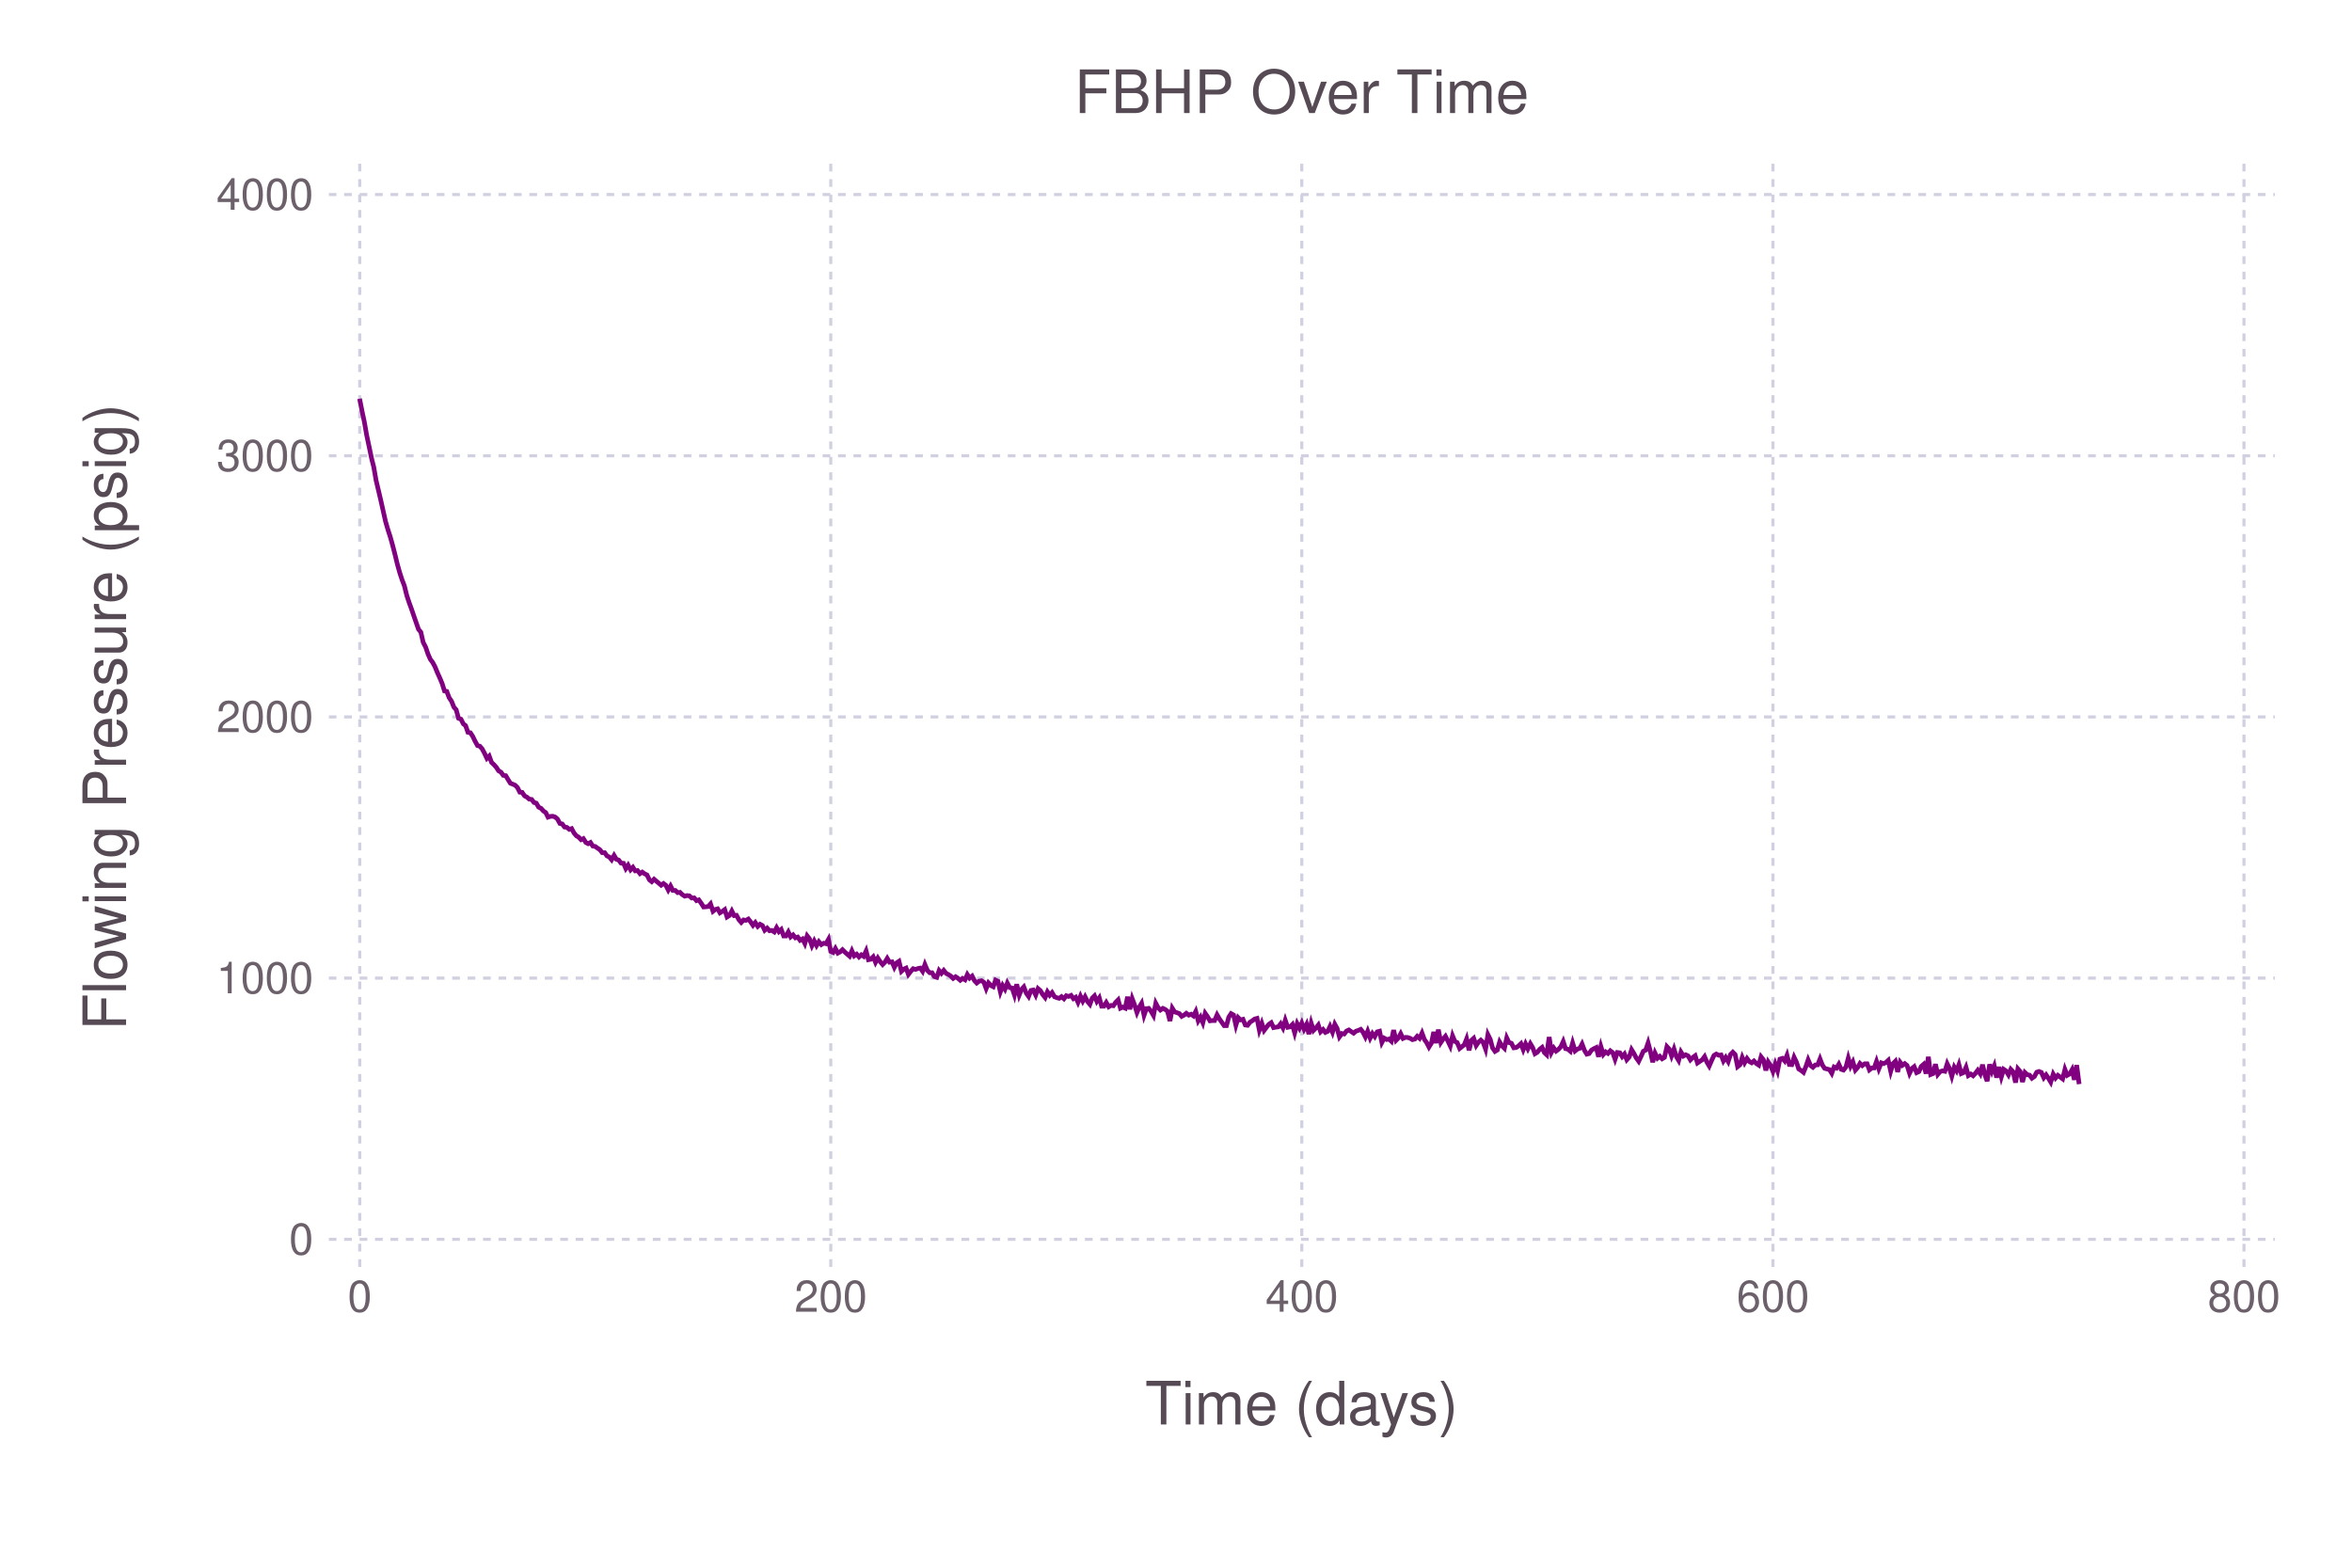
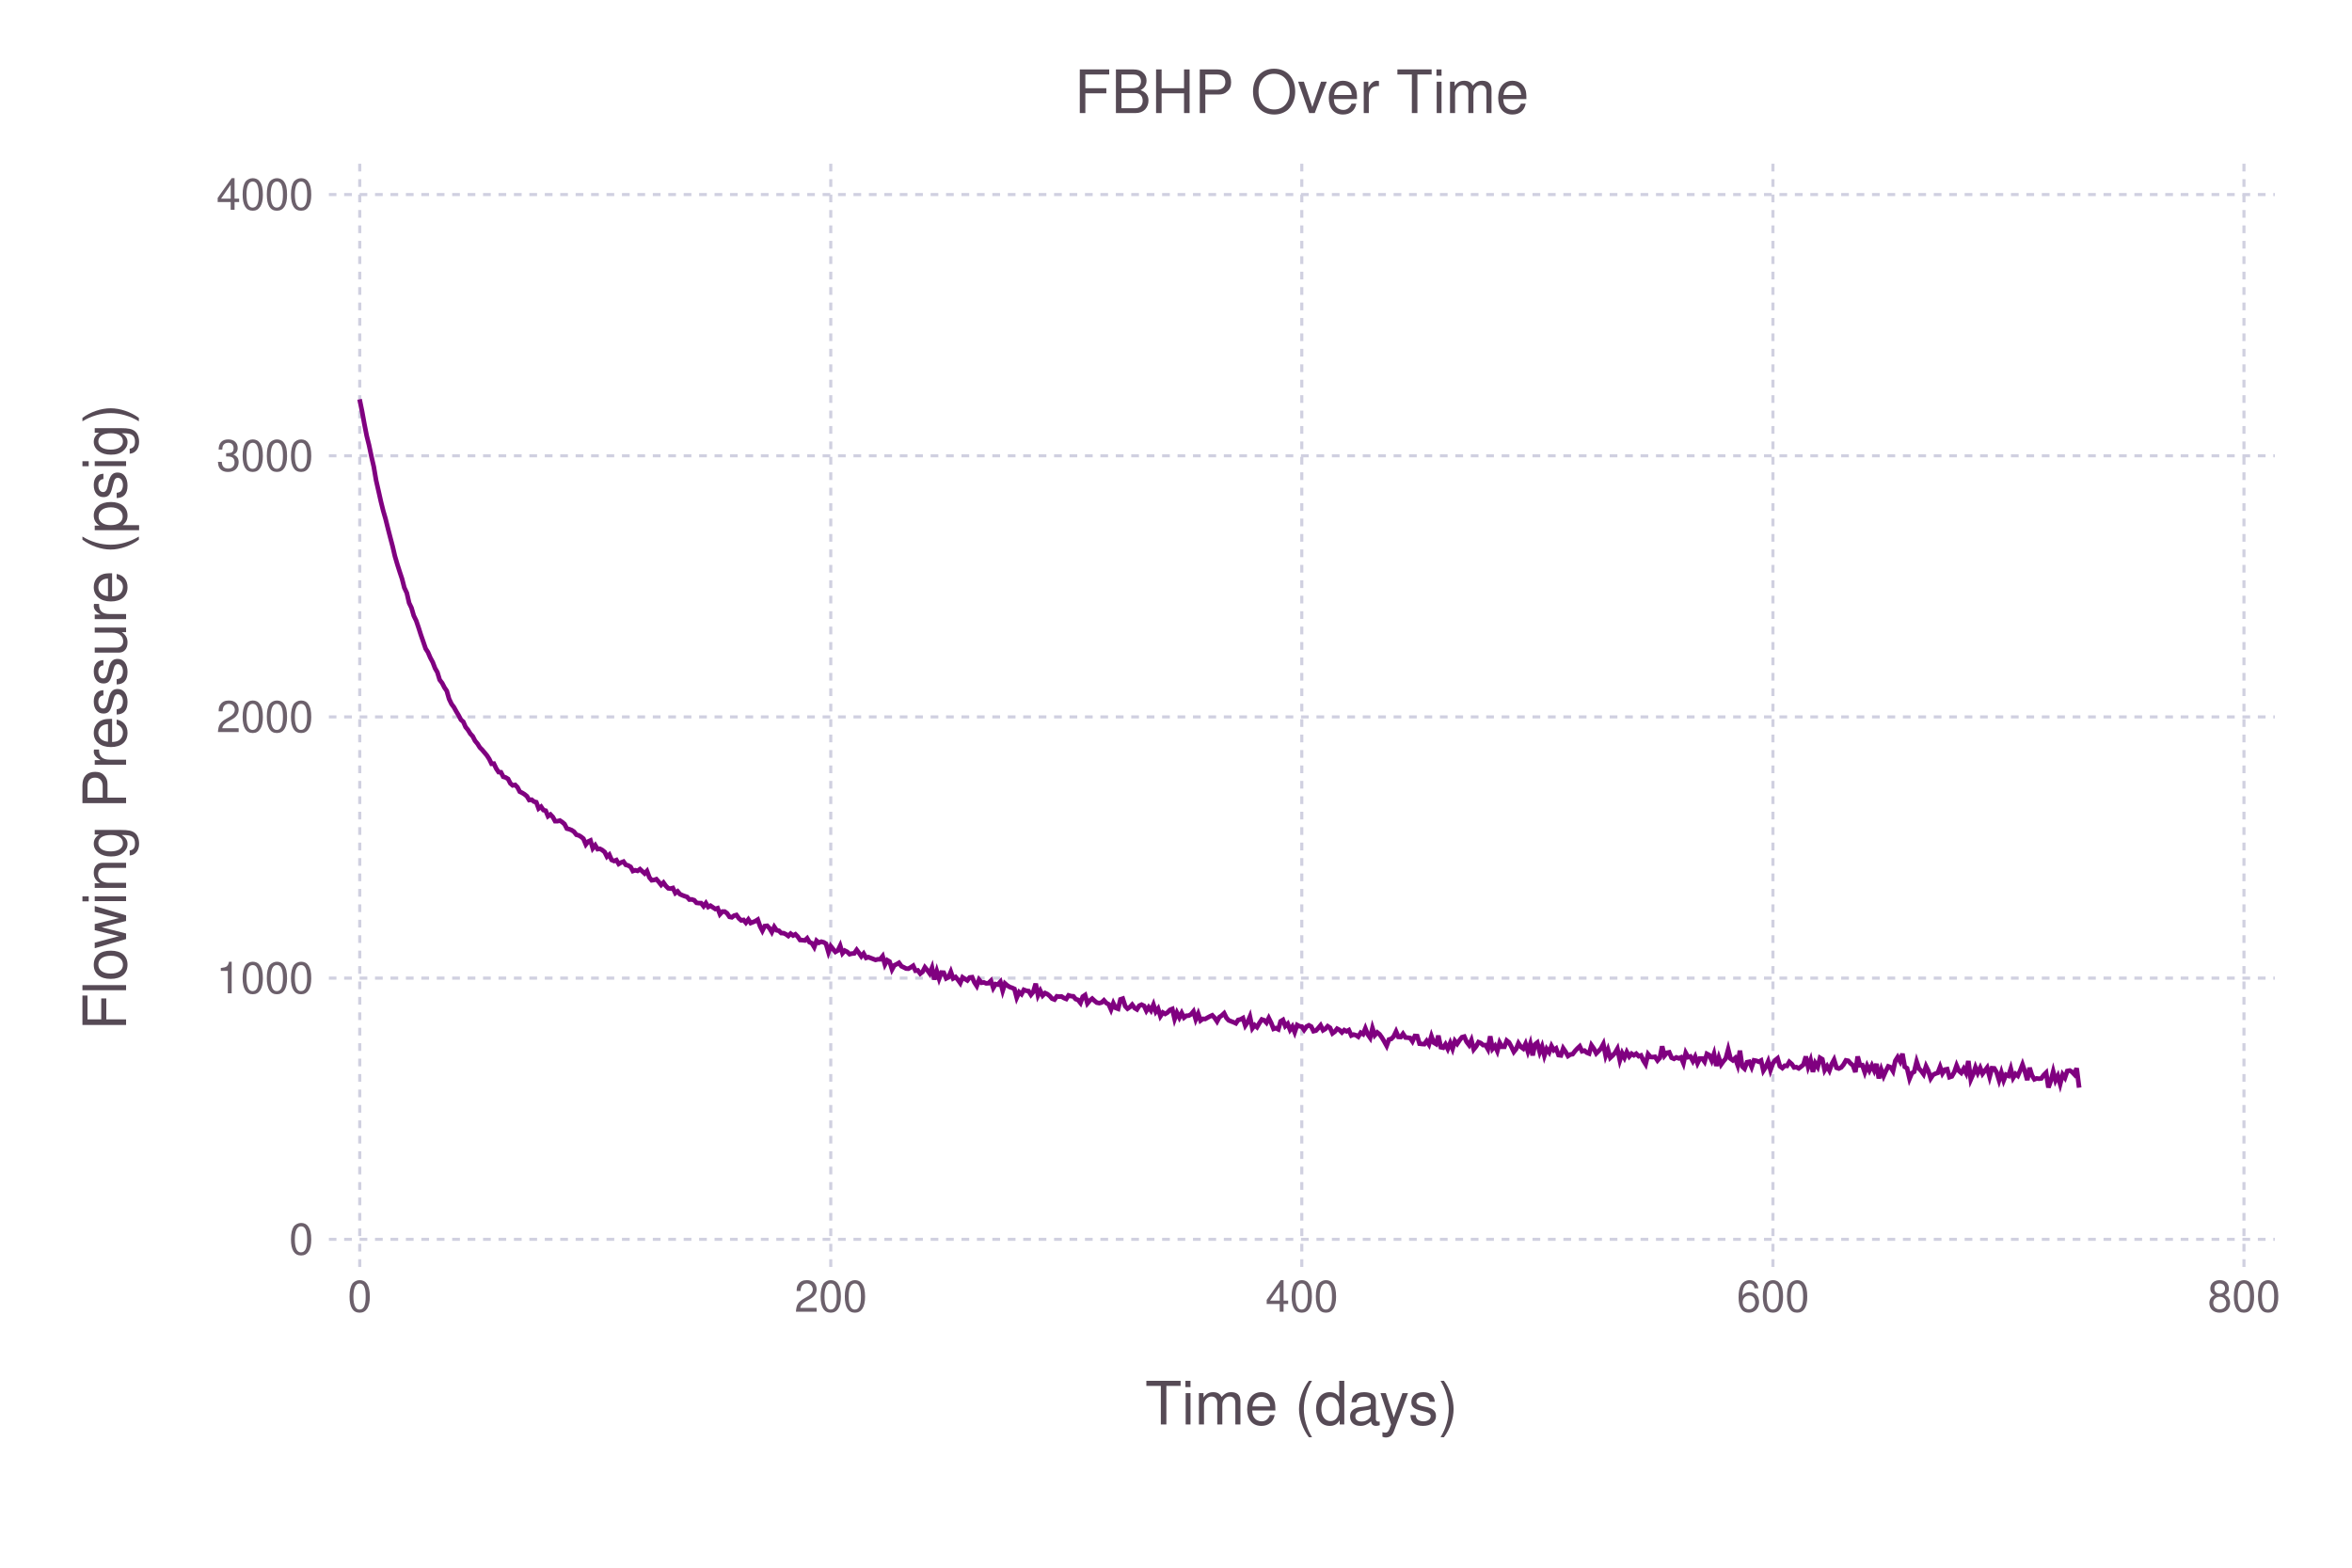
<svg xmlns="http://www.w3.org/2000/svg" version="1.2" width="152.4mm" height="101.6mm" viewBox="0 0 152.4 101.6" stroke="none" fill="#000000" stroke-width="0.3" font-size="3.88">
  <defs>
    <marker id="arrow" markerWidth="15" markerHeight="7" refX="5" refY="3.5" orient="auto" markerUnits="strokeWidth">
      <path d="M0,0 L15,3.5 L0,7 z" stroke="context-stroke" fill="context-stroke" />
    </marker>
  </defs>
-   <g class="plotroot xscalable yscalable" id="img-b179413b-1">
-     <g font-size="3.88" font-family="'PT Sans','Helvetica Neue','Helvetica',sans-serif" fill="#564A55" stroke="#000000" stroke-opacity="0.000" id="img-b179413b-2">
+   <g class="plotroot xscalable yscalable" id="img-d56f687a-1">
+     <g font-size="3.88" font-family="'PT Sans','Helvetica Neue','Helvetica',sans-serif" fill="#564A55" stroke="#000000" stroke-opacity="0.000" id="img-d56f687a-2">
      <g transform="translate(84.35,89.99)">
        <g class="primitive">
          <text text-anchor="middle" dy="0.6em">Time (days)</text>
        </g>
      </g>
    </g>
-     <g class="guide xlabels" font-size="2.82" font-family="'PT Sans Caption','Helvetica Neue','Helvetica',sans-serif" fill="#6C606B" id="img-b179413b-3">
+     <g class="guide xlabels" font-size="2.82" font-family="'PT Sans Caption','Helvetica Neue','Helvetica',sans-serif" fill="#6C606B" id="img-d56f687a-3">
      <g transform="translate(23.31,83.32)">
        <g class="primitive">
          <text text-anchor="middle" dy="0.6em">0</text>
        </g>
      </g>
      <g transform="translate(53.83,83.32)">
        <g class="primitive">
          <text text-anchor="middle" dy="0.6em">200</text>
        </g>
      </g>
      <g transform="translate(84.35,83.32)">
        <g class="primitive">
          <text text-anchor="middle" dy="0.6em">400</text>
        </g>
      </g>
      <g transform="translate(114.88,83.32)">
        <g class="primitive">
          <text text-anchor="middle" dy="0.6em">600</text>
        </g>
      </g>
      <g transform="translate(145.4,83.32)">
        <g class="primitive">
          <text text-anchor="middle" dy="0.6em">800</text>
        </g>
      </g>
    </g>
-     <g clip-path="url(#img-b179413b-4)">
-       <g id="img-b179413b-5">
-         <g pointer-events="visible" stroke-width="0.3" fill="#000000" fill-opacity="0.000" stroke="#000000" stroke-opacity="0.000" class="guide background" id="img-b179413b-6">
-           <g transform="translate(84.35,46.46)" id="img-b179413b-7">
+     <g clip-path="url(#img-d56f687a-4)">
+       <g id="img-d56f687a-5">
+         <g pointer-events="visible" stroke-width="0.3" fill="#000000" fill-opacity="0.000" stroke="#000000" stroke-opacity="0.000" class="guide background" id="img-d56f687a-6">
+           <g transform="translate(84.35,46.46)" id="img-d56f687a-7">
            <path d="M-63.05,-35.85 L63.05,-35.85 63.05,35.85 -63.05,35.85  z" class="primitive" />
          </g>
        </g>
-         <g class="guide ygridlines xfixed" stroke-dasharray="0.5,0.5" stroke-width="0.2" stroke="#D0D0E0" id="img-b179413b-8">
-           <g transform="translate(84.35,80.32)" id="img-b179413b-9">
+         <g class="guide ygridlines xfixed" stroke-dasharray="0.5,0.5" stroke-width="0.2" stroke="#D0D0E0" id="img-d56f687a-8">
+           <g transform="translate(84.35,80.32)" id="img-d56f687a-9">
            <path fill="none" d="M-63.05,0 L63.05,0 " class="primitive" />
          </g>
-           <g transform="translate(84.35,63.39)" id="img-b179413b-10">
+           <g transform="translate(84.35,63.39)" id="img-d56f687a-10">
            <path fill="none" d="M-63.05,0 L63.05,0 " class="primitive" />
          </g>
-           <g transform="translate(84.35,46.46)" id="img-b179413b-11">
+           <g transform="translate(84.35,46.46)" id="img-d56f687a-11">
            <path fill="none" d="M-63.05,0 L63.05,0 " class="primitive" />
          </g>
-           <g transform="translate(84.35,29.54)" id="img-b179413b-12">
+           <g transform="translate(84.35,29.54)" id="img-d56f687a-12">
            <path fill="none" d="M-63.05,0 L63.05,0 " class="primitive" />
          </g>
-           <g transform="translate(84.35,12.61)" id="img-b179413b-13">
+           <g transform="translate(84.35,12.61)" id="img-d56f687a-13">
            <path fill="none" d="M-63.05,0 L63.05,0 " class="primitive" />
          </g>
        </g>
-         <g class="guide xgridlines yfixed" stroke-dasharray="0.5,0.5" stroke-width="0.2" stroke="#D0D0E0" id="img-b179413b-14">
-           <g transform="translate(23.31,46.46)" id="img-b179413b-15">
+         <g class="guide xgridlines yfixed" stroke-dasharray="0.5,0.5" stroke-width="0.2" stroke="#D0D0E0" id="img-d56f687a-14">
+           <g transform="translate(23.31,46.46)" id="img-d56f687a-15">
            <path fill="none" d="M0,-35.85 L0,35.85 " class="primitive" />
          </g>
-           <g transform="translate(53.83,46.46)" id="img-b179413b-16">
+           <g transform="translate(53.83,46.46)" id="img-d56f687a-16">
            <path fill="none" d="M0,-35.85 L0,35.85 " class="primitive" />
          </g>
-           <g transform="translate(84.35,46.46)" id="img-b179413b-17">
+           <g transform="translate(84.35,46.46)" id="img-d56f687a-17">
            <path fill="none" d="M0,-35.85 L0,35.85 " class="primitive" />
          </g>
-           <g transform="translate(114.88,46.46)" id="img-b179413b-18">
+           <g transform="translate(114.88,46.46)" id="img-d56f687a-18">
            <path fill="none" d="M0,-35.85 L0,35.85 " class="primitive" />
          </g>
-           <g transform="translate(145.4,46.46)" id="img-b179413b-19">
+           <g transform="translate(145.4,46.46)" id="img-d56f687a-19">
            <path fill="none" d="M0,-35.85 L0,35.85 " class="primitive" />
          </g>
        </g>
-         <g class="plotpanel" id="img-b179413b-20">
-           <g stroke-width="0.3" fill="#000000" fill-opacity="0.000" class="geometry" id="img-b179413b-21">
-             <g class="color_RGB{N0f8}(0.502,0.0,0.502)" stroke-dasharray="none" stroke="#800080" id="img-b179413b-22">
-               <g transform="translate(79.01,62.85)" id="img-b179413b-23">
-                 <path fill="none" d="M-55.71,-37.01 L-55.55,-36.2 -55.4,-35.5 -55.25,-34.64 -55.1,-33.94 -54.94,-33.17 -54.79,-32.57 -54.64,-31.71 -54.48,-31.04 -54.33,-30.4 -54.18,-29.73 -54.03,-29.06 -53.87,-28.51 -53.72,-28.05 -53.57,-27.51 -53.42,-26.93 -53.26,-26.27 -53.11,-25.74 -52.96,-25.28 -52.81,-24.89 -52.65,-24.25 -52.5,-23.8 -52.35,-23.39 -52.2,-22.95 -52.04,-22.49 -51.89,-22.06 -51.74,-21.88 -51.59,-21.22 -51.43,-20.91 -51.28,-20.47 -51.13,-20.13 -50.97,-19.91 -50.82,-19.63 -50.67,-19.26 -50.52,-18.93 -50.36,-18.55 -50.21,-18.07 -50.06,-18.04 -49.91,-17.64 -49.75,-17.4 -49.6,-17.02 -49.45,-16.85 -49.3,-16.3 -49.14,-16.24 -48.99,-15.94 -48.84,-15.82 -48.69,-15.39 -48.53,-15.36 -48.38,-15.13 -48.23,-14.82 -48.07,-14.53 -47.92,-14.49 -47.77,-14.32 -47.62,-14.04 -47.46,-13.7 -47.31,-13.85 -47.16,-13.44 -47.01,-13.3 -46.85,-13.12 -46.7,-12.89 -46.55,-12.81 -46.4,-12.6 -46.24,-12.58 -46.09,-12.33 -45.94,-12.09 -45.79,-12.03 -45.63,-11.96 -45.48,-11.81 -45.33,-11.51 -45.18,-11.5 -45.02,-11.27 -44.87,-11.19 -44.72,-11.06 -44.56,-11.04 -44.41,-10.84 -44.26,-10.8 -44.11,-10.54 -43.95,-10.46 -43.8,-10.29 -43.65,-10.19 -43.5,-9.89 -43.34,-9.94 -43.19,-9.95 -43.04,-9.9 -42.89,-9.77 -42.73,-9.48 -42.58,-9.45 -42.43,-9.25 -42.28,-9.23 -42.12,-9.1 -41.97,-9.15 -41.82,-8.87 -41.66,-8.68 -41.51,-8.59 -41.36,-8.43 -41.21,-8.5 -41.05,-8.25 -40.9,-8.17 -40.75,-8.25 -40.6,-8.02 -40.44,-7.99 -40.29,-7.88 -40.14,-7.78 -39.99,-7.59 -39.83,-7.59 -39.68,-7.38 -39.53,-7.31 -39.38,-7.13 -39.22,-7.41 -39.07,-7.16 -38.92,-7.11 -38.77,-6.91 -38.61,-6.9 -38.46,-6.56 -38.31,-6.78 -38.15,-6.48 -38,-6.64 -37.85,-6.41 -37.7,-6.43 -37.54,-6.23 -37.39,-6.33 -37.24,-6.22 -37.09,-6.15 -36.93,-5.83 -36.78,-5.71 -36.63,-5.87 -36.48,-5.74 -36.32,-5.61 -36.17,-5.48 -36.02,-5.59 -35.87,-5.48 -35.71,-5.17 -35.56,-5.43 -35.41,-5.14 -35.25,-5.14 -35.1,-5 -34.95,-5.02 -34.8,-4.87 -34.64,-4.77 -34.49,-4.81 -34.34,-4.79 -34.19,-4.65 -34.03,-4.66 -33.88,-4.48 -33.73,-4.53 -33.58,-4.32 -33.42,-4.07 -33.27,-4.08 -33.12,-4.1 -32.97,-4.27 -32.81,-3.79 -32.66,-3.91 -32.51,-3.95 -32.36,-3.69 -32.2,-3.79 -32.05,-3.9 -31.9,-3.42 -31.74,-3.52 -31.59,-3.81 -31.44,-3.51 -31.29,-3.53 -31.13,-3.24 -30.98,-3.07 -30.83,-3.23 -30.68,-3.2 -30.52,-3.29 -30.37,-3.1 -30.22,-2.88 -30.07,-3.06 -29.91,-2.81 -29.76,-2.95 -29.61,-2.87 -29.46,-2.56 -29.3,-2.7 -29.15,-2.53 -29,-2.55 -28.84,-2.45 -28.69,-2.73 -28.54,-2.47 -28.39,-2.61 -28.23,-2.19 -28.08,-2.19 -27.93,-2.45 -27.78,-2.13 -27.62,-2.26 -27.47,-2.07 -27.32,-2.12 -27.17,-1.91 -27.01,-2 -26.86,-1.7 -26.71,-2.2 -26.56,-2.01 -26.4,-1.56 -26.25,-1.87 -26.1,-1.57 -25.95,-1.82 -25.79,-1.63 -25.64,-1.72 -25.49,-1.69 -25.33,-1.97 -25.18,-1.19 -25.03,-1.12 -24.88,-1.38 -24.72,-1.08 -24.57,-1.16 -24.42,-1.3 -24.27,-1.15 -24.11,-1.01 -23.96,-0.88 -23.81,-1.23 -23.66,-0.9 -23.5,-1.01 -23.35,-0.83 -23.2,-0.97 -23.05,-0.87 -22.89,-1.22 -22.74,-0.65 -22.59,-0.68 -22.43,-0.84 -22.28,-0.48 -22.13,-0.76 -21.98,-0.53 -21.82,-0.34 -21.67,-0.49 -21.52,-0.74 -21.37,-0.49 -21.21,-0.51 -21.06,-0.16 -20.91,-0.45 -20.76,-0.55 -20.6,0.1 -20.45,-0.04 -20.3,-0.11 -20.15,0.3 -19.99,0.09 -19.84,-0.07 -19.69,-0.02 -19.54,-0.08 -19.38,-0.11 -19.23,0.1 -19.08,-0.34 -18.92,0.04 -18.77,0.19 -18.62,0.19 -18.47,0.44 -18.31,0.49 -18.16,0.05 -18.01,0.23 -17.86,0.04 -17.7,0.24 -17.55,0.31 -17.4,0.41 -17.25,0.56 -17.09,0.45 -16.94,0.55 -16.79,0.68 -16.64,0.56 -16.48,0.65 -16.33,0.31 -16.18,0.54 -16.02,0.41 -15.87,0.7 -15.72,0.86 -15.57,0.74 -15.41,0.71 -15.26,0.81 -15.11,1.22 -14.96,0.85 -14.8,1.02 -14.65,1.1 -14.5,0.67 -14.35,0.74 -14.19,1.43 -14.04,1.02 -13.89,1.26 -13.74,0.86 -13.58,1.16 -13.43,1.18 -13.28,1.63 -13.13,0.94 -12.97,1.64 -12.82,1.27 -12.67,1.11 -12.51,1.52 -12.36,1.73 -12.21,1.34 -12.06,1.31 -11.9,1.64 -11.75,1.22 -11.6,1.35 -11.45,1.6 -11.29,1.8 -11.14,1.43 -10.99,1.65 -10.84,1.48 -10.68,1.75 -10.53,1.81 -10.38,1.85 -10.23,1.74 -10.07,1.88 -9.92,1.68 -9.77,1.73 -9.61,1.66 -9.46,1.87 -9.31,1.78 -9.16,2.11 -9,1.71 -8.85,2.03 -8.7,1.75 -8.55,2.05 -8.39,2.24 -8.24,1.84 -8.09,1.69 -7.94,2.05 -7.78,1.82 -7.63,2.36 -7.48,2.36 -7.33,2.12 -7.17,2.4 -7.02,2.31 -6.87,2.33 -6.72,2.11 -6.56,1.95 -6.41,2.49 -6.26,2.42 -6.1,2.49 -5.95,1.75 -5.8,2.56 -5.65,1.87 -5.49,2.29 -5.34,2.77 -5.19,2.42 -5.04,2.17 -4.88,2.95 -4.73,2.52 -4.58,2.5 -4.43,2.68 -4.27,2.96 -4.12,2.17 -3.97,2.45 -3.82,2.61 -3.66,2.5 -3.51,2.57 -3.36,2.69 -3.2,3.32 -3.05,2.49 -2.9,2.73 -2.75,2.78 -2.59,2.84 -2.44,3.02 -2.29,2.94 -2.14,2.82 -1.98,2.94 -1.83,2.88 -1.68,2.99 -1.53,2.7 -1.37,3.31 -1.22,3.07 -1.07,3.43 -0.92,2.82 -0.76,3.05 -0.61,3.31 -0.46,3.29 -0.31,3.29 -0.15,2.92 0,3.18 0.15,3.39 0.31,3.62 0.46,3.62 0.61,3.07 0.76,2.84 0.92,2.93 1.07,3.6 1.22,3.1 1.37,3.25 1.53,3.21 1.68,3.58 1.83,3.6 1.98,3.4 2.14,3.3 2.29,3.19 2.44,3.15 2.59,3.91 2.75,3.47 2.9,3.93 3.05,3.73 3.2,3.54 3.36,3.43 3.51,3.75 3.66,3.72 3.82,3.7 3.97,3.5 4.12,3.77 4.27,3.27 4.43,3.73 4.58,3.7 4.73,3.55 4.88,4.09 5.04,3.49 5.19,3.78 5.34,3.45 5.49,3.85 5.65,3.54 5.8,4.17 5.95,3.46 6.1,3.93 6.26,3.77 6.41,3.58 6.56,4.02 6.72,3.87 6.87,4.06 7.02,3.99 7.17,3.67 7.33,4.05 7.48,3.53 7.63,3.8 7.78,4.35 7.94,4.13 8.09,4.16 8.24,3.97 8.39,3.9 8.55,4.01 8.7,4.11 8.85,3.98 9,3.93 9.16,3.86 9.31,4.05 9.46,4.35 9.61,3.98 9.77,4.43 9.92,4.13 10.07,4.33 10.23,4.02 10.38,3.98 10.53,4.71 10.68,4.43 10.84,4.52 10.99,4.49 11.14,4.63 11.29,3.91 11.45,4.57 11.6,4.42 11.75,4.14 11.9,4.45 12.06,4.38 12.21,4.39 12.36,4.44 12.51,4.53 12.67,4.49 12.82,4.31 12.97,4.44 13.13,4.1 13.28,4.51 13.43,4.72 13.58,5.01 13.74,4.75 13.89,4.03 14.04,4.75 14.19,3.88 14.35,4.71 14.5,4.49 14.65,4.31 14.8,4.6 14.96,4.94 15.11,4.28 15.26,4.64 15.41,4.72 15.57,5.1 15.72,4.98 15.87,4.86 16.02,4.48 16.18,5.22 16.33,4.58 16.48,4.44 16.64,4.91 16.79,4.69 16.94,4.56 17.09,4.7 17.25,5.14 17.4,4.2 17.55,4.5 17.7,5.06 17.86,5.29 18.01,5.2 18.16,4.68 18.31,4.93 18.47,5.09 18.62,4.41 18.77,4.72 18.92,4.76 19.08,5.06 19.23,5.04 19.38,4.94 19.54,4.79 19.69,5.18 19.84,4.8 19.99,5.12 20.15,4.79 20.3,5.04 20.45,5.44 20.6,5.35 20.76,5.15 20.91,5.03 21.06,5.37 21.21,5.51 21.37,4.36 21.52,5.35 21.67,5.07 21.82,5.27 21.98,5.15 22.13,4.98 22.28,4.65 22.43,5.11 22.59,5.15 22.74,5.28 22.89,4.74 23.05,5.26 23.2,5.14 23.35,5.09 23.5,4.81 23.66,5.23 23.81,5.47 23.96,5.43 24.11,5.21 24.27,5.11 24.42,5.04 24.57,5.64 24.72,4.97 24.88,5.49 25.03,5.32 25.18,5.42 25.33,5.25 25.49,5.37 25.64,5.8 25.79,5.36 25.95,5.38 26.1,5.63 26.25,5.46 26.4,5.83 26.56,5.65 26.71,5.18 26.86,5.42 27.01,5.71 27.17,5.93 27.32,5.62 27.47,5.28 27.62,5.21 27.78,4.74 27.93,5.3 28.08,5.99 28.23,5.4 28.39,5.73 28.54,5.61 28.69,5.77 28.84,5.68 29,4.98 29.15,5.14 29.3,5.58 29.46,5.14 29.61,5.63 29.76,5.88 29.91,5.33 30.07,5.59 30.22,5.51 30.37,5.58 30.52,5.84 30.68,5.68 30.83,5.57 30.98,6.04 31.13,5.94 31.29,5.83 31.44,5.63 31.59,5.99 31.74,6.24 31.9,5.87 32.05,5.55 32.2,5.46 32.36,5.54 32.51,5.52 32.66,5.91 32.81,5.68 32.97,5.95 33.12,5.49 33.27,5.34 33.42,5.49 33.58,6.28 33.73,6.16 33.88,5.68 34.03,6.03 34.19,5.75 34.34,5.95 34.49,6.03 34.64,5.91 34.8,6.08 34.95,6.18 35.1,5.64 35.25,5.83 35.41,6.52 35.56,5.97 35.71,6.2 35.87,6.59 36.02,6.11 36.17,6.54 36.32,5.79 36.48,5.74 36.63,5.91 36.78,5.54 36.93,6.14 37.09,6.15 37.24,5.67 37.39,5.98 37.54,6.43 37.7,6.53 37.85,6.65 38,6.28 38.15,5.84 38.31,6.21 38.46,6.32 38.61,6.17 38.77,6.16 38.92,5.78 39.07,6.17 39.22,6.39 39.38,6.43 39.53,6.47 39.68,6.71 39.83,6.3 39.99,6.37 40.14,6.12 40.29,6.45 40.44,6.5 40.6,6.3 40.75,5.73 40.9,6.25 41.05,5.97 41.21,6.5 41.36,6.33 41.51,6.07 41.66,6.21 41.82,6.09 41.97,6.09 42.12,6.49 42.28,6.36 42.43,6.36 42.58,5.94 42.73,6.42 42.89,6.03 43.04,6.08 43.19,6.01 43.34,5.87 43.5,6.58 43.65,6.08 43.8,5.93 43.95,6.62 44.11,5.99 44.26,6.19 44.41,6.08 44.56,6.2 44.72,6.71 44.87,6.4 45.02,6.28 45.18,6.67 45.33,6.6 45.48,6.26 45.63,6.13 45.79,6.73 45.94,5.64 46.09,6.79 46.24,6.73 46.4,6.12 46.55,6.78 46.7,6.6 46.85,6.55 47.01,6.58 47.16,6.09 47.31,6.4 47.46,6.9 47.62,6.31 47.77,6.55 47.92,6.15 48.07,6.73 48.23,6.66 48.38,6.32 48.53,6.86 48.69,6.76 48.84,6.87 48.99,6.71 49.14,6.51 49.3,6.74 49.45,6.15 49.6,6.8 49.75,7.22 49.91,6.13 50.06,6.59 50.21,6.23 50.36,6.99 50.52,6.3 50.67,6.94 50.82,6.45 50.97,6.55 51.13,6.81 51.28,6.45 51.43,6.61 51.59,7.31 51.74,6.42 51.89,6.59 52.04,7.27 52.2,6.66 52.35,6.8 52.5,6.83 52.65,7.03 52.81,6.92 52.96,6.64 53.11,6.59 53.26,6.65 53.42,7 53.57,6.81 53.72,7.03 53.87,7.28 54.03,6.76 54.18,7.02 54.33,6.84 54.48,6.95 54.64,7.07 54.79,6.46 54.94,6.84 55.1,6.75 55.25,6.48 55.4,7.13 55.55,6.18 55.71,7.41 " class="primitive" />
+         <g class="plotpanel" id="img-d56f687a-20">
+           <g stroke-width="0.3" fill="#000000" fill-opacity="0.000" class="geometry" id="img-d56f687a-21">
+             <g class="color_RGB{N0f8}(0.502,0.0,0.502)" stroke-dasharray="none" stroke="#800080" id="img-d56f687a-22">
+               <g transform="translate(79.01,62.87)" id="img-d56f687a-23">
+                 <path fill="none" d="M-55.71,-36.99 L-55.55,-36.21 -55.4,-35.39 -55.25,-34.63 -55.1,-34.03 -54.94,-33.27 -54.79,-32.62 -54.64,-31.74 -54.48,-31.04 -54.33,-30.37 -54.18,-29.77 -54.03,-29.25 -53.87,-28.61 -53.72,-28.03 -53.57,-27.46 -53.42,-26.82 -53.26,-26.28 -53.11,-25.81 -52.96,-25.36 -52.81,-24.78 -52.65,-24.44 -52.5,-23.79 -52.35,-23.48 -52.2,-22.97 -52.04,-22.64 -51.89,-22.2 -51.74,-21.73 -51.59,-21.3 -51.43,-20.83 -51.28,-20.6 -51.13,-20.25 -50.97,-19.95 -50.82,-19.56 -50.67,-19.3 -50.52,-18.81 -50.36,-18.6 -50.21,-18.31 -50.06,-18.09 -49.91,-17.57 -49.75,-17.24 -49.6,-17.04 -49.45,-16.77 -49.3,-16.52 -49.14,-16.22 -48.99,-16.09 -48.84,-15.75 -48.69,-15.57 -48.53,-15.31 -48.38,-15.15 -48.23,-14.86 -48.07,-14.67 -47.92,-14.43 -47.77,-14.28 -47.62,-14.1 -47.46,-13.91 -47.31,-13.68 -47.16,-13.37 -47.01,-13.38 -46.85,-13.05 -46.7,-12.83 -46.55,-12.82 -46.4,-12.53 -46.24,-12.48 -46.09,-12.39 -45.94,-12.1 -45.79,-11.97 -45.63,-12 -45.48,-11.85 -45.33,-11.56 -45.18,-11.49 -45.02,-11.39 -44.87,-11.27 -44.72,-11.02 -44.56,-11.04 -44.41,-10.92 -44.26,-10.88 -44.11,-10.47 -43.95,-10.59 -43.8,-10.37 -43.65,-10.33 -43.5,-9.97 -43.34,-10.08 -43.19,-9.92 -43.04,-9.65 -42.89,-9.65 -42.73,-9.69 -42.58,-9.59 -42.43,-9.46 -42.28,-9.17 -42.12,-9.13 -41.97,-9.07 -41.82,-8.97 -41.66,-8.77 -41.51,-8.73 -41.36,-8.64 -41.21,-8.52 -41.05,-8.14 -40.9,-8.33 -40.75,-8.4 -40.6,-7.89 -40.44,-8.09 -40.29,-7.84 -40.14,-7.86 -39.99,-7.78 -39.83,-7.65 -39.68,-7.35 -39.53,-7.48 -39.38,-7.14 -39.22,-7.07 -39.07,-7.13 -38.92,-6.88 -38.77,-6.97 -38.61,-7.03 -38.46,-6.82 -38.31,-6.78 -38.15,-6.69 -38,-6.42 -37.85,-6.47 -37.7,-6.43 -37.54,-6.54 -37.39,-6.4 -37.24,-6.26 -37.09,-6.42 -36.93,-6 -36.78,-5.82 -36.63,-5.84 -36.48,-5.89 -36.32,-5.71 -36.17,-5.52 -36.02,-5.67 -35.87,-5.46 -35.71,-5.3 -35.56,-5.28 -35.41,-5.32 -35.25,-4.99 -35.1,-5.1 -34.95,-4.92 -34.8,-4.85 -34.64,-4.79 -34.49,-4.74 -34.34,-4.57 -34.19,-4.58 -34.03,-4.53 -33.88,-4.36 -33.73,-4.34 -33.58,-4.34 -33.42,-4.14 -33.27,-4.34 -33.12,-4.09 -32.97,-4.17 -32.81,-4.06 -32.66,-3.96 -32.51,-4.01 -32.36,-3.62 -32.2,-3.79 -32.05,-3.79 -31.9,-3.68 -31.74,-3.45 -31.59,-3.42 -31.44,-3.53 -31.29,-3.57 -31.13,-3.35 -30.98,-3.22 -30.83,-3.25 -30.68,-3.07 -30.52,-3.28 -30.37,-3.05 -30.22,-3.11 -30.07,-3.17 -29.91,-3.27 -29.76,-2.84 -29.61,-2.55 -29.46,-2.85 -29.3,-2.87 -29.15,-2.71 -29,-2.46 -28.84,-2.8 -28.69,-2.58 -28.54,-2.55 -28.39,-2.4 -28.23,-2.39 -28.08,-2.32 -27.93,-2.21 -27.78,-2.36 -27.62,-2.24 -27.47,-2.32 -27.32,-2.17 -27.17,-1.95 -27.01,-1.94 -26.86,-1.92 -26.71,-2.06 -26.56,-1.81 -26.4,-1.74 -26.25,-1.49 -26.1,-1.9 -25.95,-1.77 -25.79,-1.84 -25.64,-1.8 -25.49,-1.71 -25.33,-1.16 -25.18,-1.55 -25.03,-1.36 -24.88,-1.18 -24.72,-1.27 -24.57,-1.58 -24.42,-1.09 -24.27,-1.26 -24.11,-1.18 -23.96,-1.03 -23.81,-1.07 -23.66,-1.08 -23.5,-1.31 -23.35,-1.11 -23.2,-0.89 -23.05,-1.07 -22.89,-0.79 -22.74,-0.84 -22.59,-0.78 -22.43,-0.72 -22.28,-0.66 -22.13,-0.7 -21.98,-0.7 -21.82,-0.9 -21.67,-0.36 -21.52,-0.64 -21.37,-0.55 -21.21,-0.04 -21.06,-0.31 -20.91,-0.38 -20.76,-0.47 -20.6,-0.25 -20.45,-0.18 -20.3,-0.1 -20.15,-0.09 -19.99,-0.18 -19.84,-0.28 -19.69,0.04 -19.54,0.02 -19.38,0.23 -19.23,0.11 -19.08,-0.18 -18.92,0.01 -18.77,0.22 -18.62,-0.15 -18.47,0.61 -18.31,0.07 -18.16,0.56 -18.01,0.16 -17.86,0.17 -17.7,0.54 -17.55,0.46 -17.4,0.11 -17.25,0.54 -17.09,0.45 -16.94,0.63 -16.79,0.84 -16.64,0.47 -16.48,0.58 -16.33,0.67 -16.18,0.48 -16.02,0.46 -15.87,0.8 -15.72,1.03 -15.57,0.62 -15.41,0.82 -15.26,0.8 -15.11,0.86 -14.96,0.85 -14.8,0.69 -14.65,1.16 -14.5,0.91 -14.35,0.94 -14.19,0.76 -14.04,1.34 -13.89,0.87 -13.74,1 -13.58,1.1 -13.43,1.15 -13.28,1.22 -13.13,1.79 -12.97,1.43 -12.82,1.56 -12.67,1.28 -12.51,1.34 -12.36,1.36 -12.21,1.6 -12.06,1.41 -11.9,0.88 -11.75,1.64 -11.6,1.34 -11.45,1.65 -11.29,1.49 -11.14,1.56 -10.99,1.68 -10.84,1.85 -10.68,1.91 -10.53,1.7 -10.38,1.72 -10.23,1.71 -10.07,1.81 -9.92,1.87 -9.77,1.64 -9.61,1.69 -9.46,1.7 -9.31,1.88 -9.16,1.93 -9,2.13 -8.85,1.72 -8.7,1.62 -8.55,2.16 -8.39,1.97 -8.24,1.85 -8.09,1.99 -7.94,2.11 -7.78,2.14 -7.63,2.1 -7.48,1.96 -7.33,2.13 -7.17,2.22 -7.02,2.56 -6.87,2.15 -6.72,2.45 -6.56,2.51 -6.41,1.9 -6.26,1.85 -6.1,2.34 -5.95,2.5 -5.8,2.4 -5.65,2.24 -5.49,2.46 -5.34,2.55 -5.19,2.31 -5.04,2.24 -4.88,2.32 -4.73,2.64 -4.58,2.41 -4.43,2.62 -4.27,2.24 -4.12,2.7 -3.97,2.5 -3.82,2.99 -3.66,2.75 -3.51,2.84 -3.36,2.75 -3.2,2.58 -3.05,2.52 -2.9,3.17 -2.75,2.76 -2.59,3.08 -2.44,2.78 -2.29,3.08 -2.14,2.96 -1.98,2.95 -1.83,2.86 -1.68,2.68 -1.53,3.2 -1.37,2.83 -1.22,3.27 -1.07,3.16 -0.92,3.17 -0.76,3.08 -0.61,3 -0.46,2.93 -0.31,3.09 -0.15,3.33 0,3.05 0.15,2.95 0.31,2.8 0.46,3.1 0.61,3.26 0.76,3.32 0.92,3.38 1.07,3.45 1.22,3.23 1.37,3.2 1.53,3.11 1.68,3.6 1.83,3.38 1.98,3.02 2.14,3.77 2.29,3.57 2.44,3.7 2.59,3.44 2.75,3.2 2.9,3.25 3.05,3.41 3.2,3.11 3.36,3.43 3.51,3.81 3.66,3.76 3.82,3.84 3.97,3.32 4.12,3.23 4.27,3.63 4.43,3.48 4.58,3.87 4.73,3.66 4.88,4.03 5.04,3.56 5.19,3.64 5.34,3.66 5.49,3.88 5.65,3.66 5.8,3.58 5.95,3.66 6.1,3.96 6.26,3.92 6.41,3.76 6.56,3.58 6.72,3.9 6.87,3.81 7.02,3.64 7.17,3.74 7.33,4.1 7.48,3.99 7.63,3.8 7.78,3.88 7.94,4.04 8.09,3.89 8.24,3.97 8.39,3.89 8.55,4.24 8.7,4.18 8.85,4.22 9,4.32 9.16,4.06 9.31,4.15 9.46,3.78 9.61,4.16 9.77,4.39 9.92,3.76 10.07,4.22 10.23,4.04 10.38,4.16 10.53,4.37 10.68,4.62 10.84,4.91 10.99,4.5 11.14,4.46 11.29,4.31 11.45,3.98 11.6,4.33 11.75,4.34 11.9,4.13 12.06,4.37 12.21,4.38 12.36,4.4 12.51,4.62 12.67,4.27 12.82,4.28 12.97,4.77 13.13,4.79 13.28,4.8 13.43,4.59 13.58,4.82 13.74,4.28 13.89,4.7 14.04,4.79 14.19,4.25 14.35,5 14.5,5.03 14.65,4.81 14.8,5.11 14.96,4.72 15.11,5.1 15.26,4.59 15.41,4.78 15.57,4.54 15.72,4.35 15.87,4.31 16.02,4.65 16.18,4.86 16.33,4.54 16.48,5.14 16.64,4.94 16.79,4.67 16.94,4.73 17.09,4.86 17.25,4.86 17.4,5.12 17.55,4.29 17.7,5.1 17.86,4.91 18.01,5.25 18.16,4.7 18.31,4.97 18.47,4.97 18.62,4.57 18.77,4.69 18.92,4.97 19.08,5.3 19.23,5.11 19.38,4.74 19.54,4.98 19.69,5.09 19.84,4.78 19.99,5.27 20.15,4.78 20.3,5.53 20.45,4.82 20.6,4.7 20.76,5.32 20.91,4.95 21.06,5.55 21.21,5.11 21.37,5.33 21.52,4.92 21.67,5.19 21.82,5.08 21.98,5.51 22.13,5.53 22.28,5.07 22.43,5.29 22.59,5.57 22.74,5.47 22.89,5.45 23.05,5.24 23.2,5.08 23.35,4.94 23.5,5.26 23.66,5.22 23.81,5.35 23.96,5.41 24.11,4.87 24.27,5.1 24.42,5.4 24.57,5.25 24.72,5.09 24.88,4.79 25.03,5.55 25.18,5.16 25.33,5.68 25.49,5.53 25.64,5.36 25.79,5.1 25.95,5.85 26.1,5.39 26.25,5.68 26.4,5.31 26.56,5.6 26.71,5.42 26.86,5.52 27.01,5.42 27.17,5.58 27.32,5.53 27.47,5.86 27.62,6.1 27.78,5.45 27.93,5.63 28.08,5.64 28.23,5.62 28.39,5.86 28.54,5.69 28.69,4.94 28.84,5.55 29,5.36 29.15,5.33 29.3,5.68 29.46,5.75 29.61,5.66 29.76,5.72 29.91,5.66 30.07,6.04 30.22,5.37 30.37,5.64 30.52,5.6 30.68,5.9 30.83,5.61 30.98,6.04 31.13,5.73 31.29,5.73 31.44,5.94 31.59,5.43 31.74,5.51 31.9,5.86 32.05,5.43 32.2,6.21 32.36,5.67 32.51,6.12 32.66,5.91 32.81,5.73 32.97,5.14 33.12,5.74 33.27,5.85 33.42,5.71 33.58,6.15 33.73,5.22 33.88,6.25 34.03,6.39 34.19,5.97 34.34,5.94 34.49,6.29 34.64,5.85 34.8,5.88 34.95,5.94 35.1,5.86 35.25,6.52 35.41,6.27 35.56,5.92 35.71,6.48 35.87,6.04 36.02,5.84 36.17,5.72 36.32,6.23 36.48,6.35 36.63,6.2 36.78,6.21 36.93,5.95 37.09,6.09 37.24,6.31 37.39,6.29 37.54,6.37 37.7,6.25 37.85,6.12 38,5.6 38.15,6.27 38.31,5.84 38.46,6.6 38.61,6.03 38.77,6.28 38.92,5.69 39.07,5.78 39.22,6.49 39.38,6.23 39.53,6.51 39.68,6.09 39.83,5.81 39.99,6.33 40.14,6.38 40.29,6.31 40.44,6.13 40.6,5.85 40.75,5.88 40.9,6.05 41.05,6.17 41.21,6.61 41.36,5.6 41.51,6.17 41.66,6.16 41.82,6.63 41.97,6.2 42.12,6.51 42.28,6.18 42.43,6.51 42.58,6.08 42.73,7.02 42.89,6.45 43.04,6.87 43.19,6.53 43.34,6.24 43.5,6.3 43.65,6.55 43.8,5.88 43.95,5.64 44.11,5.92 44.26,5.42 44.41,6.27 44.56,6.36 44.72,7.04 44.87,6.68 45.02,6.59 45.18,5.93 45.33,6.38 45.48,6.54 45.63,6.75 45.79,6.23 45.94,6.53 46.09,7.02 46.24,6.79 46.4,6.71 46.55,6.66 46.7,6.27 46.85,6.7 47.01,6.45 47.16,6.42 47.31,6.94 47.46,6.89 47.62,6.61 47.77,6.18 47.92,6.53 48.07,6.66 48.23,6.39 48.38,6.67 48.53,5.89 48.69,7.09 48.84,6.75 48.99,6.3 49.14,6.67 49.3,6.34 49.45,6.72 49.6,6.52 49.75,6.32 49.91,6.92 50.06,6.36 50.21,6.37 50.36,6.62 50.52,7.14 50.67,6.64 50.82,7.15 50.97,6.78 51.13,6.85 51.28,6.39 51.43,6.99 51.59,6.73 51.74,6.85 51.89,6.51 52.04,6.12 52.2,6.59 52.35,7.13 52.5,6.33 52.65,6.82 52.81,7.08 52.96,7.02 53.11,7.04 53.26,7.02 53.42,6.8 53.57,6.65 53.72,7.61 53.87,7.19 54.03,6.57 54.18,7.15 54.33,6.86 54.48,7.39 54.64,6.77 54.79,6.98 54.94,6.54 55.1,6.51 55.25,6.6 55.4,6.76 55.55,6.36 55.71,7.62 " class="primitive" />
              </g>
            </g>
          </g>
        </g>
      </g>
    </g>
-     <g class="guide ylabels" font-size="2.82" font-family="'PT Sans Caption','Helvetica Neue','Helvetica',sans-serif" fill="#6C606B" id="img-b179413b-24">
-       <g transform="translate(20.3,80.32)" id="img-b179413b-25">
+     <g class="guide ylabels" font-size="2.82" font-family="'PT Sans Caption','Helvetica Neue','Helvetica',sans-serif" fill="#6C606B" id="img-d56f687a-24">
+       <g transform="translate(20.3,80.32)" id="img-d56f687a-25">
        <g class="primitive">
          <text text-anchor="end" dy="0.35em">0</text>
        </g>
      </g>
-       <g transform="translate(20.3,63.39)" id="img-b179413b-26">
+       <g transform="translate(20.3,63.39)" id="img-d56f687a-26">
        <g class="primitive">
          <text text-anchor="end" dy="0.35em">1000</text>
        </g>
      </g>
-       <g transform="translate(20.3,46.46)" id="img-b179413b-27">
+       <g transform="translate(20.3,46.46)" id="img-d56f687a-27">
        <g class="primitive">
          <text text-anchor="end" dy="0.35em">2000</text>
        </g>
      </g>
-       <g transform="translate(20.3,29.54)" id="img-b179413b-28">
+       <g transform="translate(20.3,29.54)" id="img-d56f687a-28">
        <g class="primitive">
          <text text-anchor="end" dy="0.35em">3000</text>
        </g>
      </g>
-       <g transform="translate(20.3,12.61)" id="img-b179413b-29">
+       <g transform="translate(20.3,12.61)" id="img-d56f687a-29">
        <g class="primitive">
          <text text-anchor="end" dy="0.35em">4000</text>
        </g>
      </g>
    </g>
-     <g font-size="3.88" font-family="'PT Sans','Helvetica Neue','Helvetica',sans-serif" fill="#564A55" stroke="#000000" stroke-opacity="0.000" id="img-b179413b-30">
-       <g transform="translate(8.81,44.46)" id="img-b179413b-31">
+     <g font-size="3.88" font-family="'PT Sans','Helvetica Neue','Helvetica',sans-serif" fill="#564A55" stroke="#000000" stroke-opacity="0.000" id="img-d56f687a-30">
+       <g transform="translate(8.81,44.46)" id="img-d56f687a-31">
        <g class="primitive">
          <text text-anchor="middle" dy="0.35em" transform="rotate(-90,0, 2)">Flowing Pressure (psig)</text>
        </g>
      </g>
    </g>
-     <g font-size="3.88" font-family="'PT Sans','Helvetica Neue','Helvetica',sans-serif" fill="#564A55" stroke="#000000" stroke-opacity="0.000" id="img-b179413b-32">
-       <g transform="translate(84.35,5)" id="img-b179413b-33">
+     <g font-size="3.88" font-family="'PT Sans','Helvetica Neue','Helvetica',sans-serif" fill="#564A55" stroke="#000000" stroke-opacity="0.000" id="img-d56f687a-32">
+       <g transform="translate(84.35,5)" id="img-d56f687a-33">
        <g class="primitive">
          <text text-anchor="middle" dy="0.6em">FBHP Over Time</text>
        </g>
      </g>
    </g>
  </g>
  <defs>
-     <clipPath id="img-b179413b-4">
+     <clipPath id="img-d56f687a-4">
      <path d="M21.31,10.61 L147.4,10.61 147.4,82.32 21.31,82.32 " />
    </clipPath>
  </defs>
</svg>
